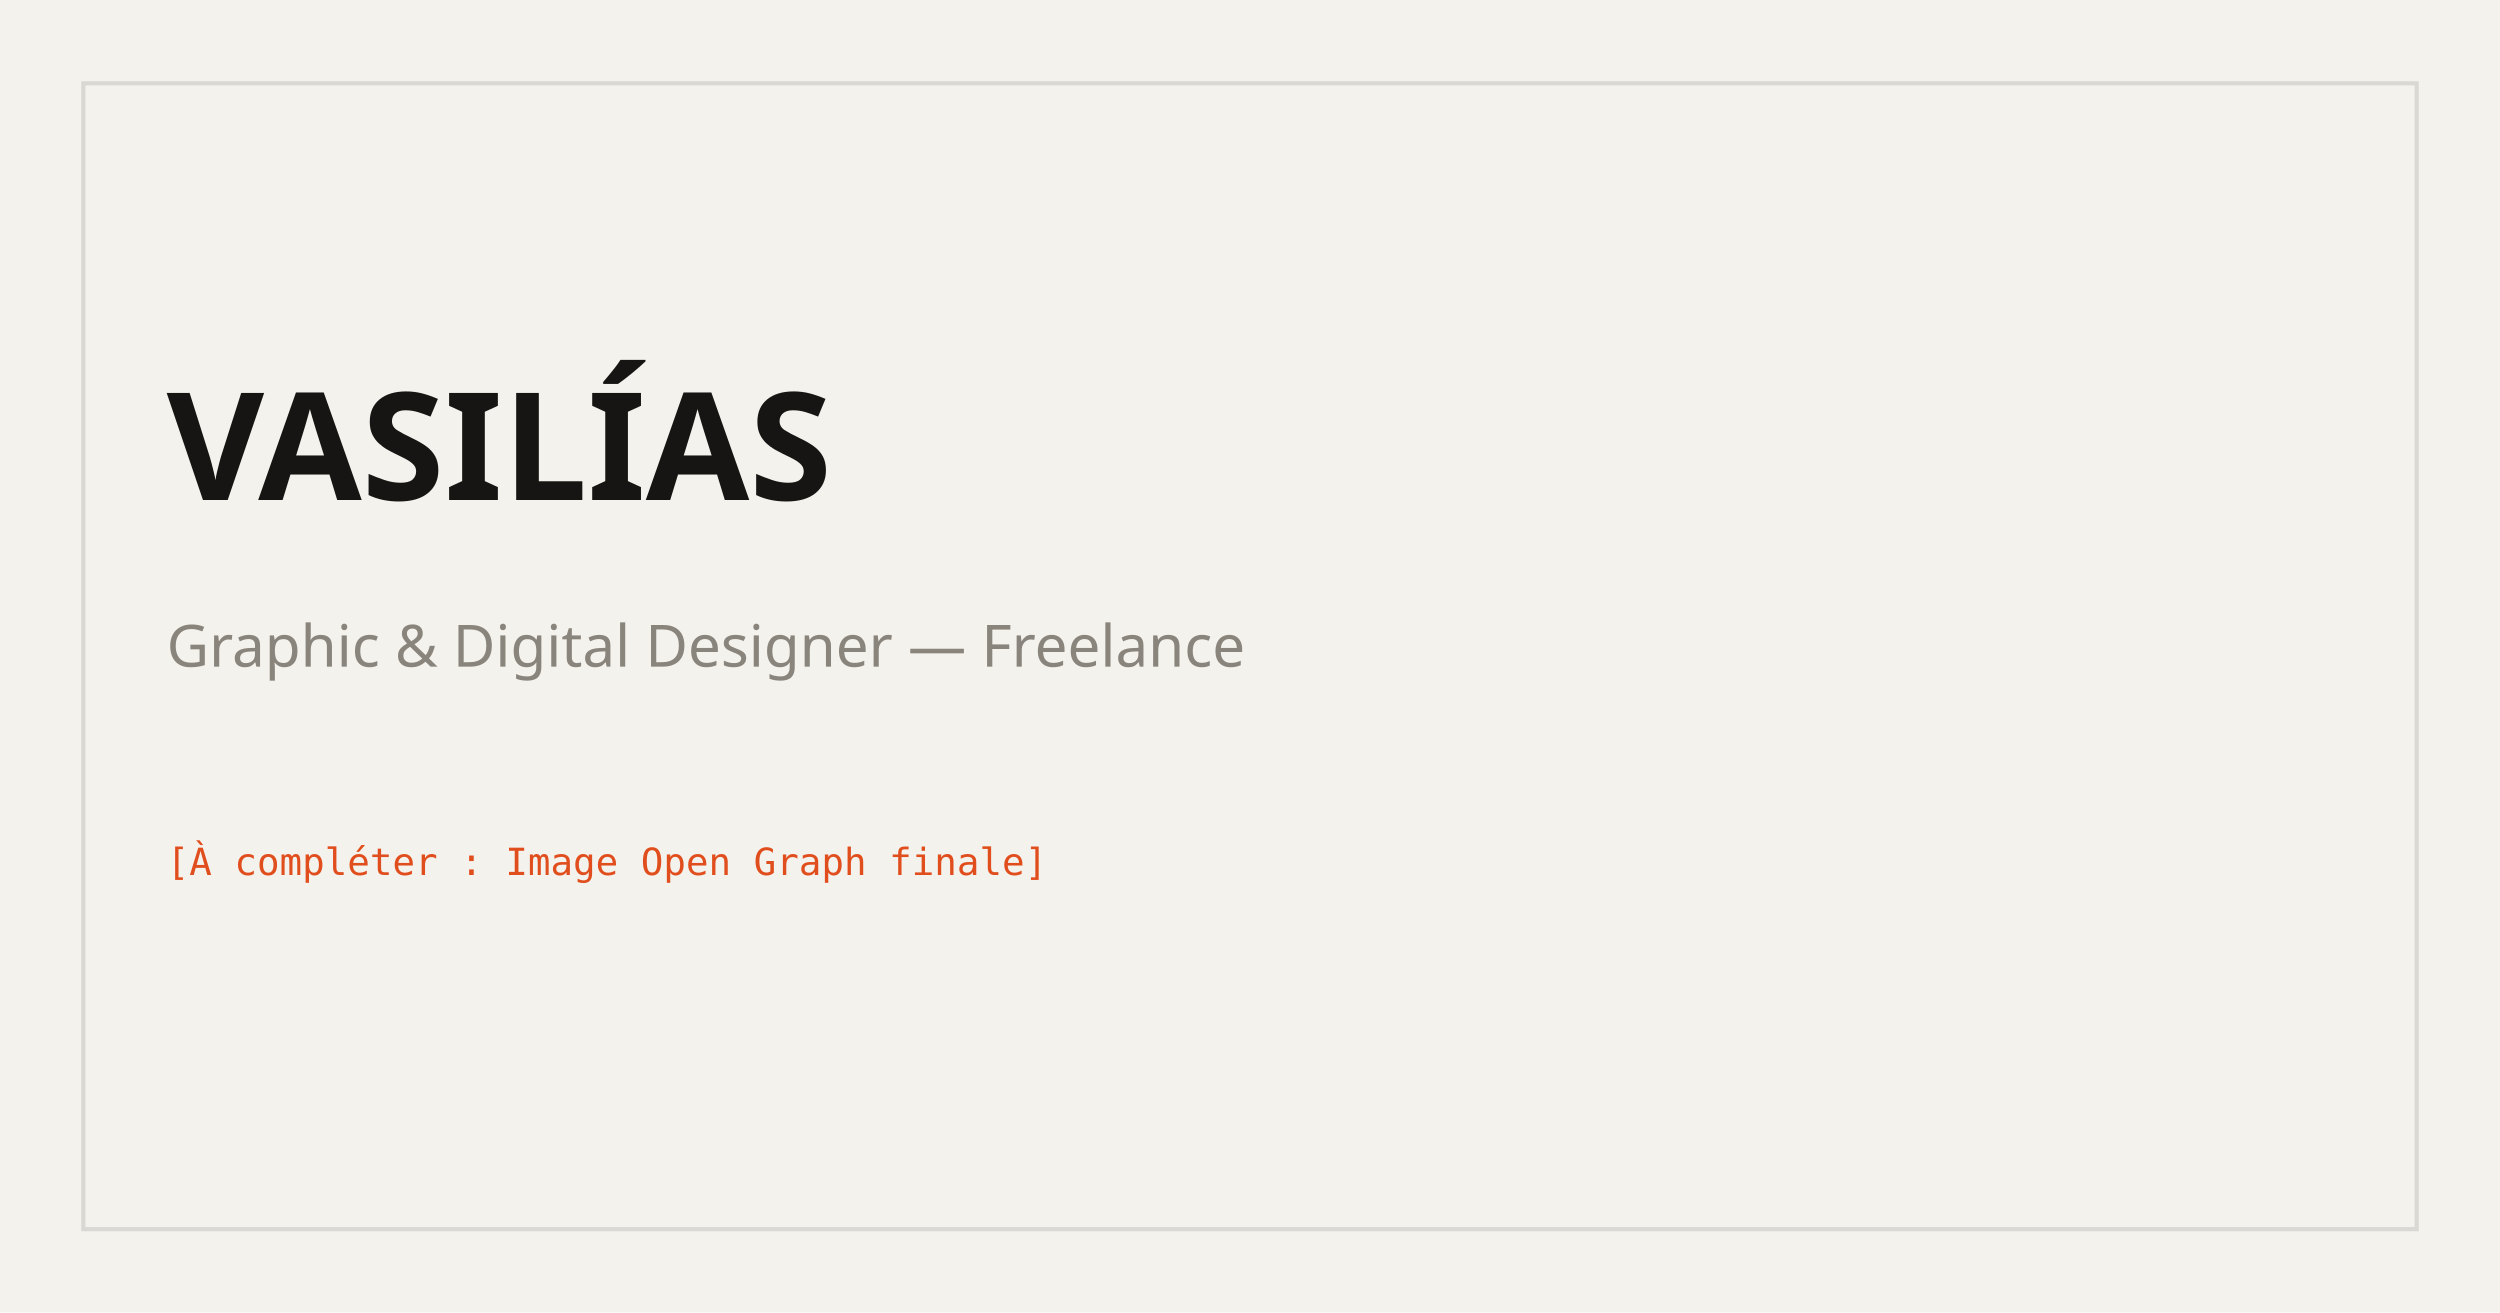
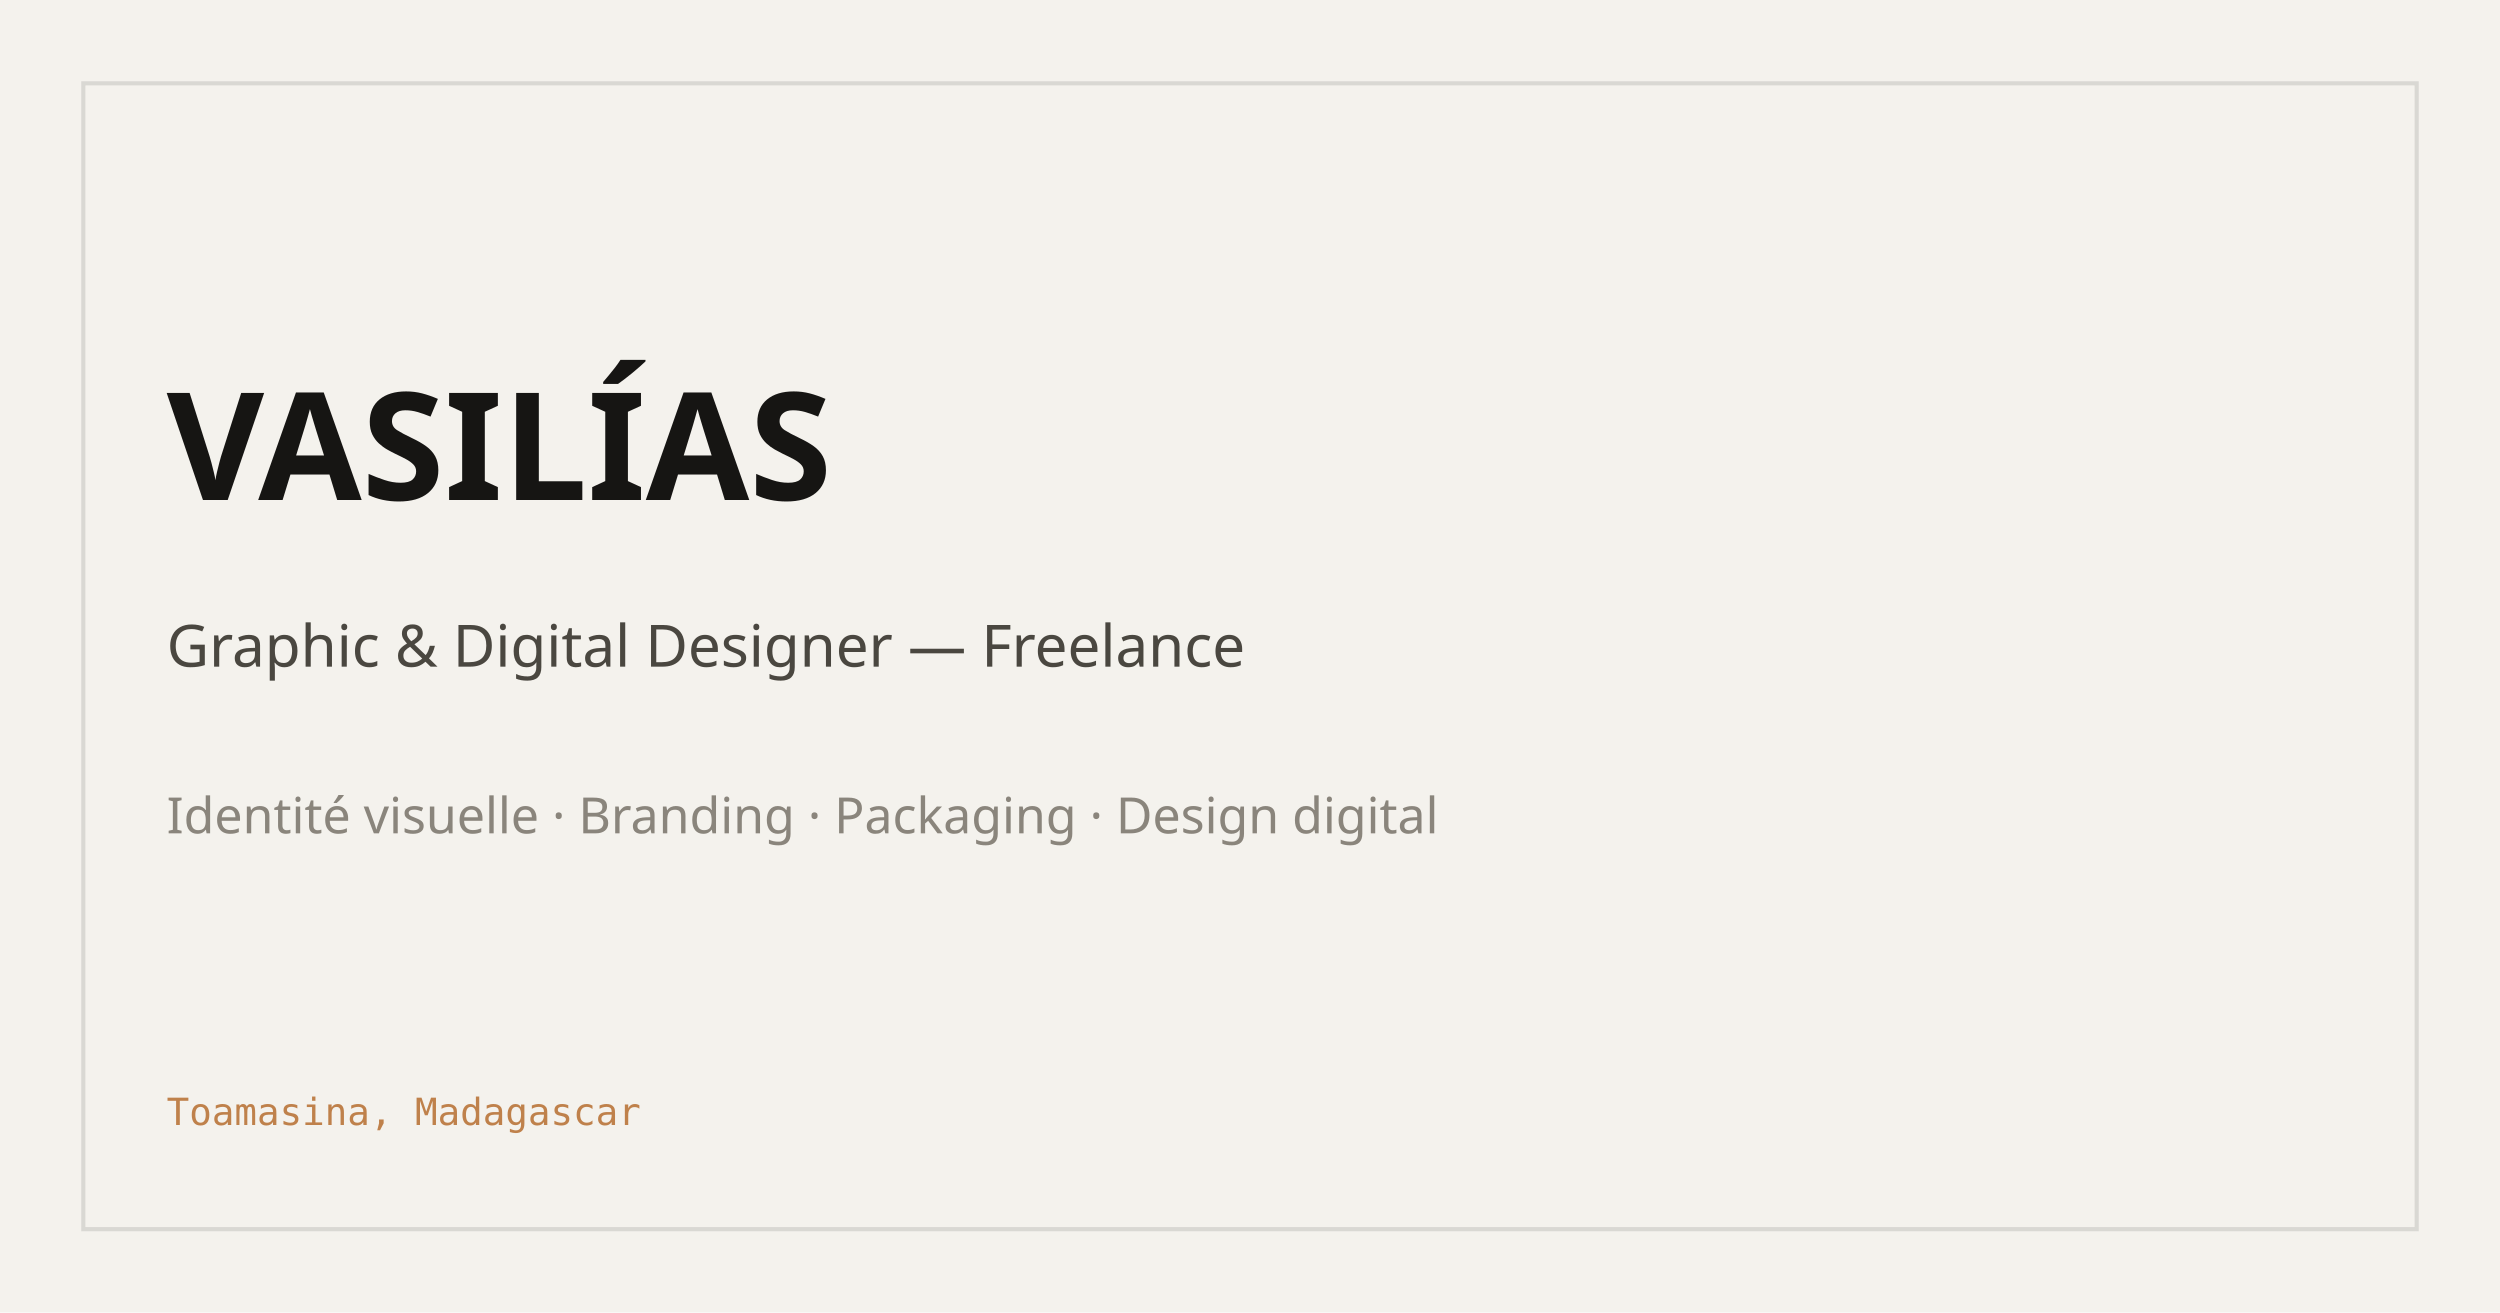
<svg xmlns="http://www.w3.org/2000/svg" width="1200" height="630" viewBox="0 0 1200 630">
  <rect width="100%" height="100%" fill="#F4F2ED" />
  <rect x="40" y="40" width="1120" height="550" fill="none" stroke="#161513" stroke-opacity="0.12" stroke-width="2" />
  <text x="80" y="240" font-family="sans-serif" font-size="72" font-weight="bold" fill="#161513">VASILÍAS</text>
-   <text x="80" y="320" font-family="sans-serif" font-size="28" fill="#8A857C">Graphic &amp; Digital Designer — Freelance</text>
-   <text x="80" y="420" font-family="monospace" font-size="18" fill="#E14E1D">[À compléter : Image Open Graph finale]</text>
+   <text x="80" y="320" font-family="sans-serif" font-size="28" fill="#4a4740">Graphic &amp; Digital Designer — Freelance</text>
+   <text x="80" y="400" font-family="sans-serif" font-size="24" fill="#8A857C">Identité visuelle · Branding · Packaging · Design digital</text>
+   <text x="80" y="540" font-family="monospace" font-size="18" fill="#BF814B">Toamasina, Madagascar</text>
</svg>
